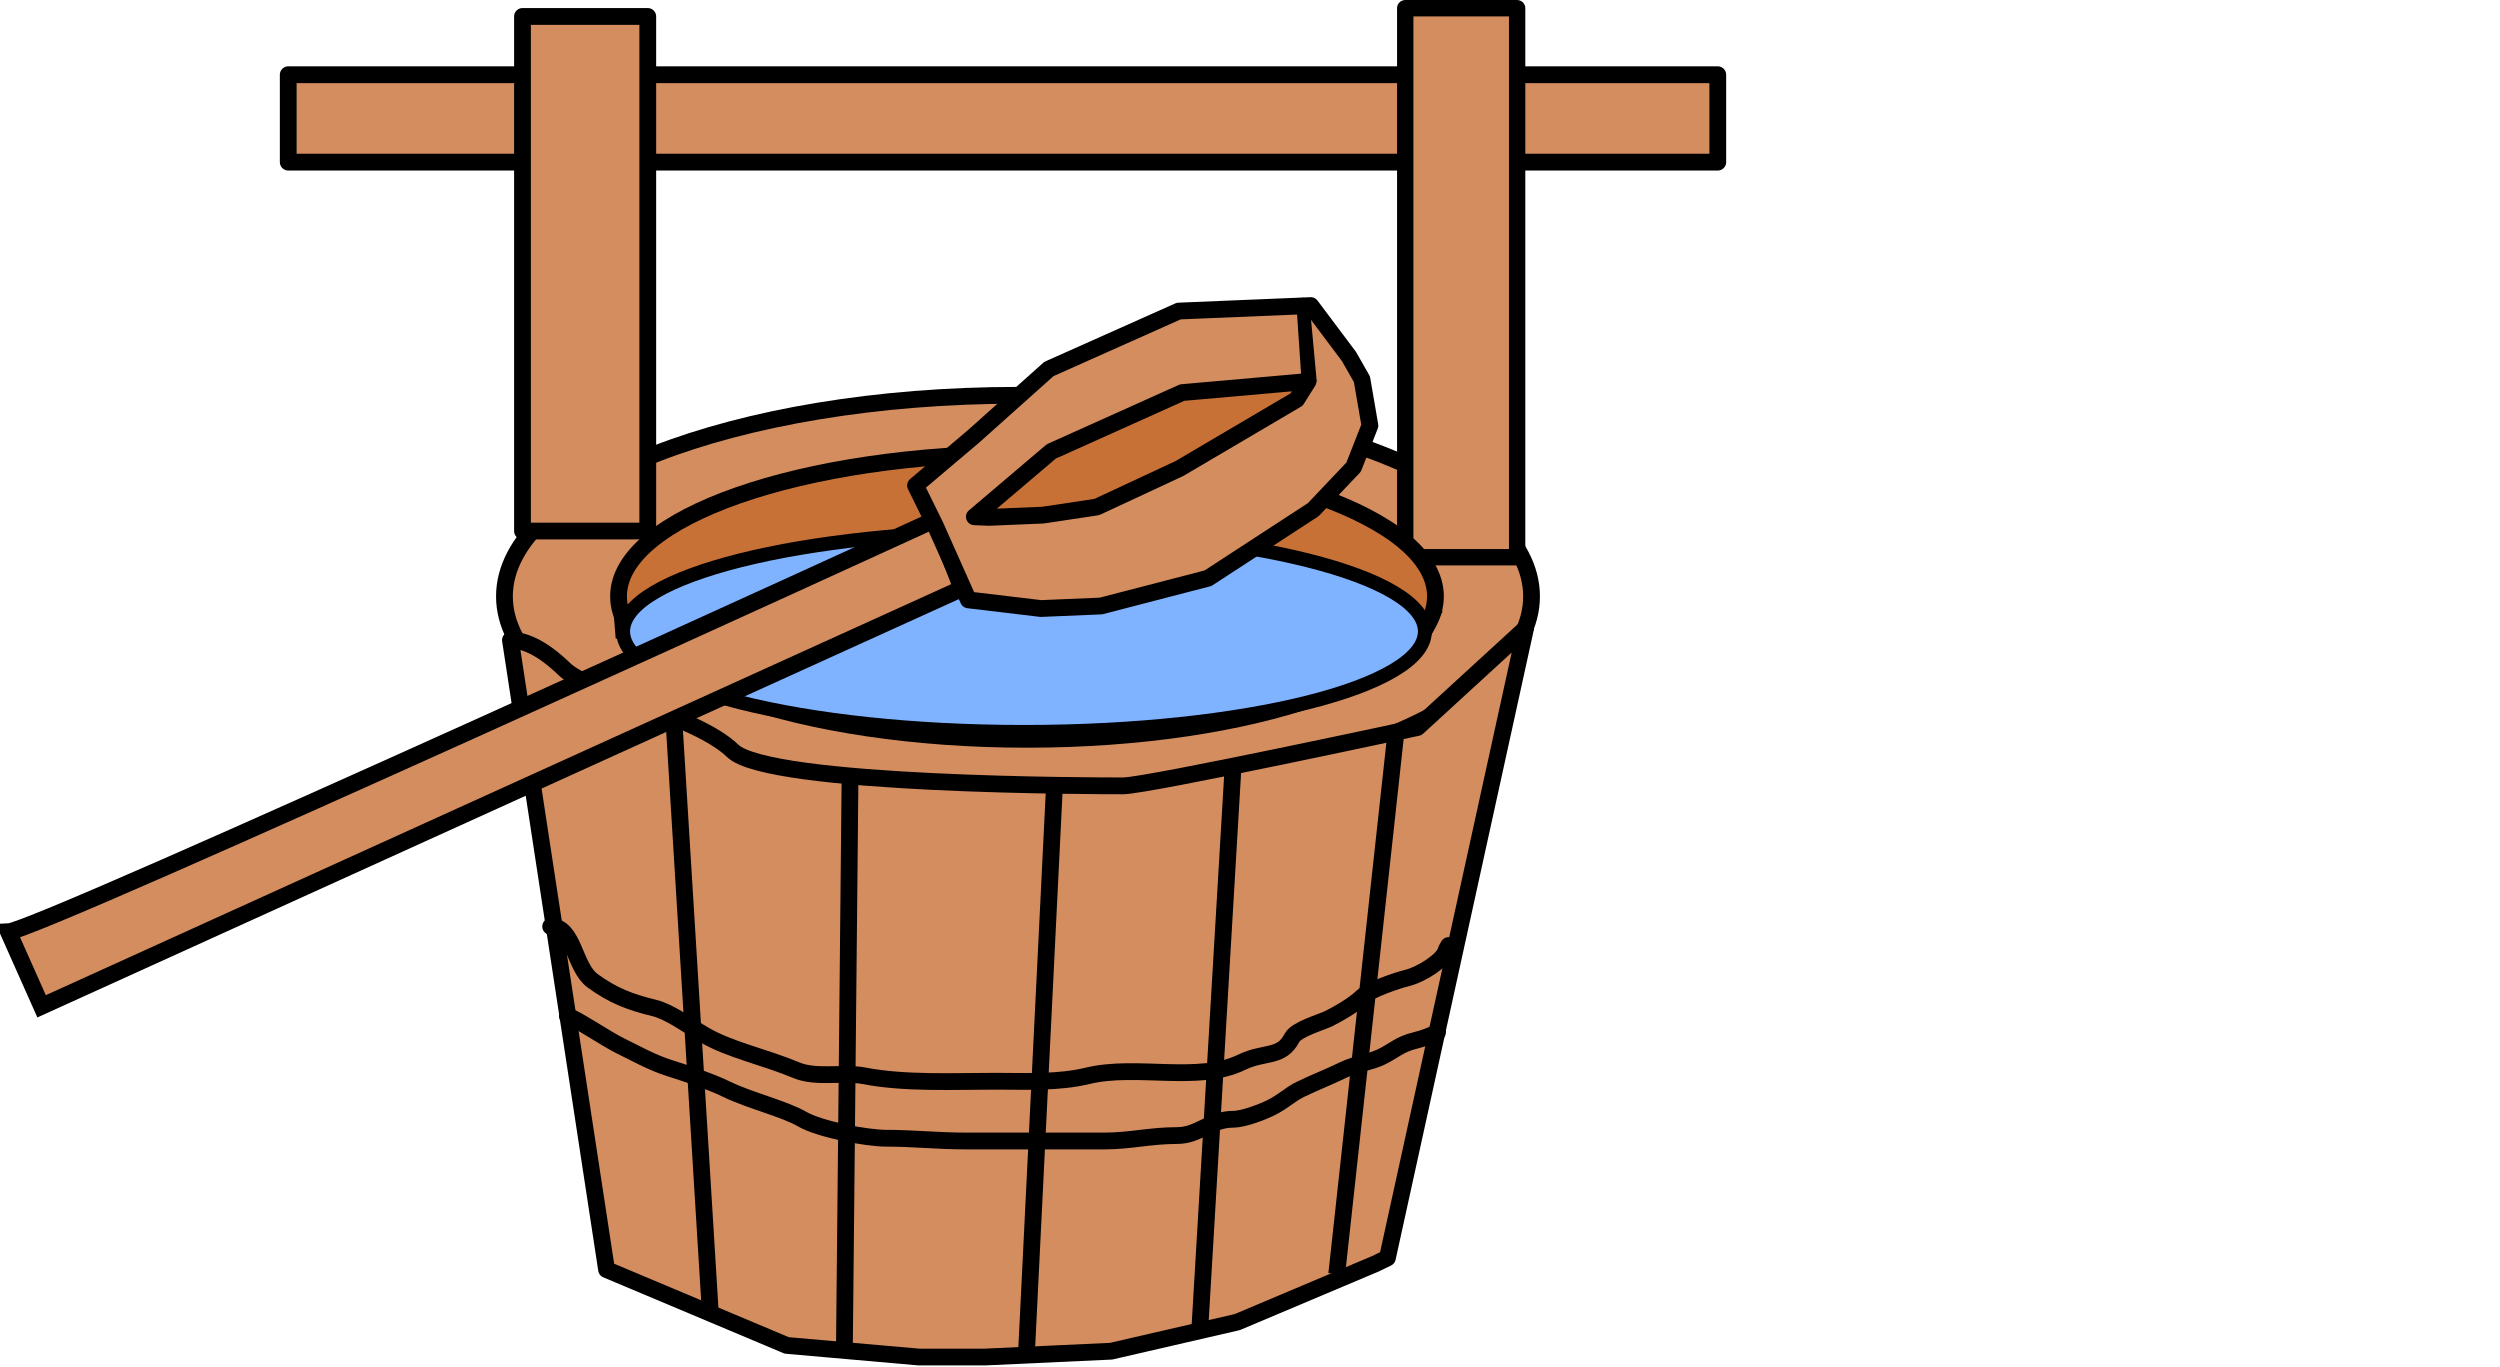
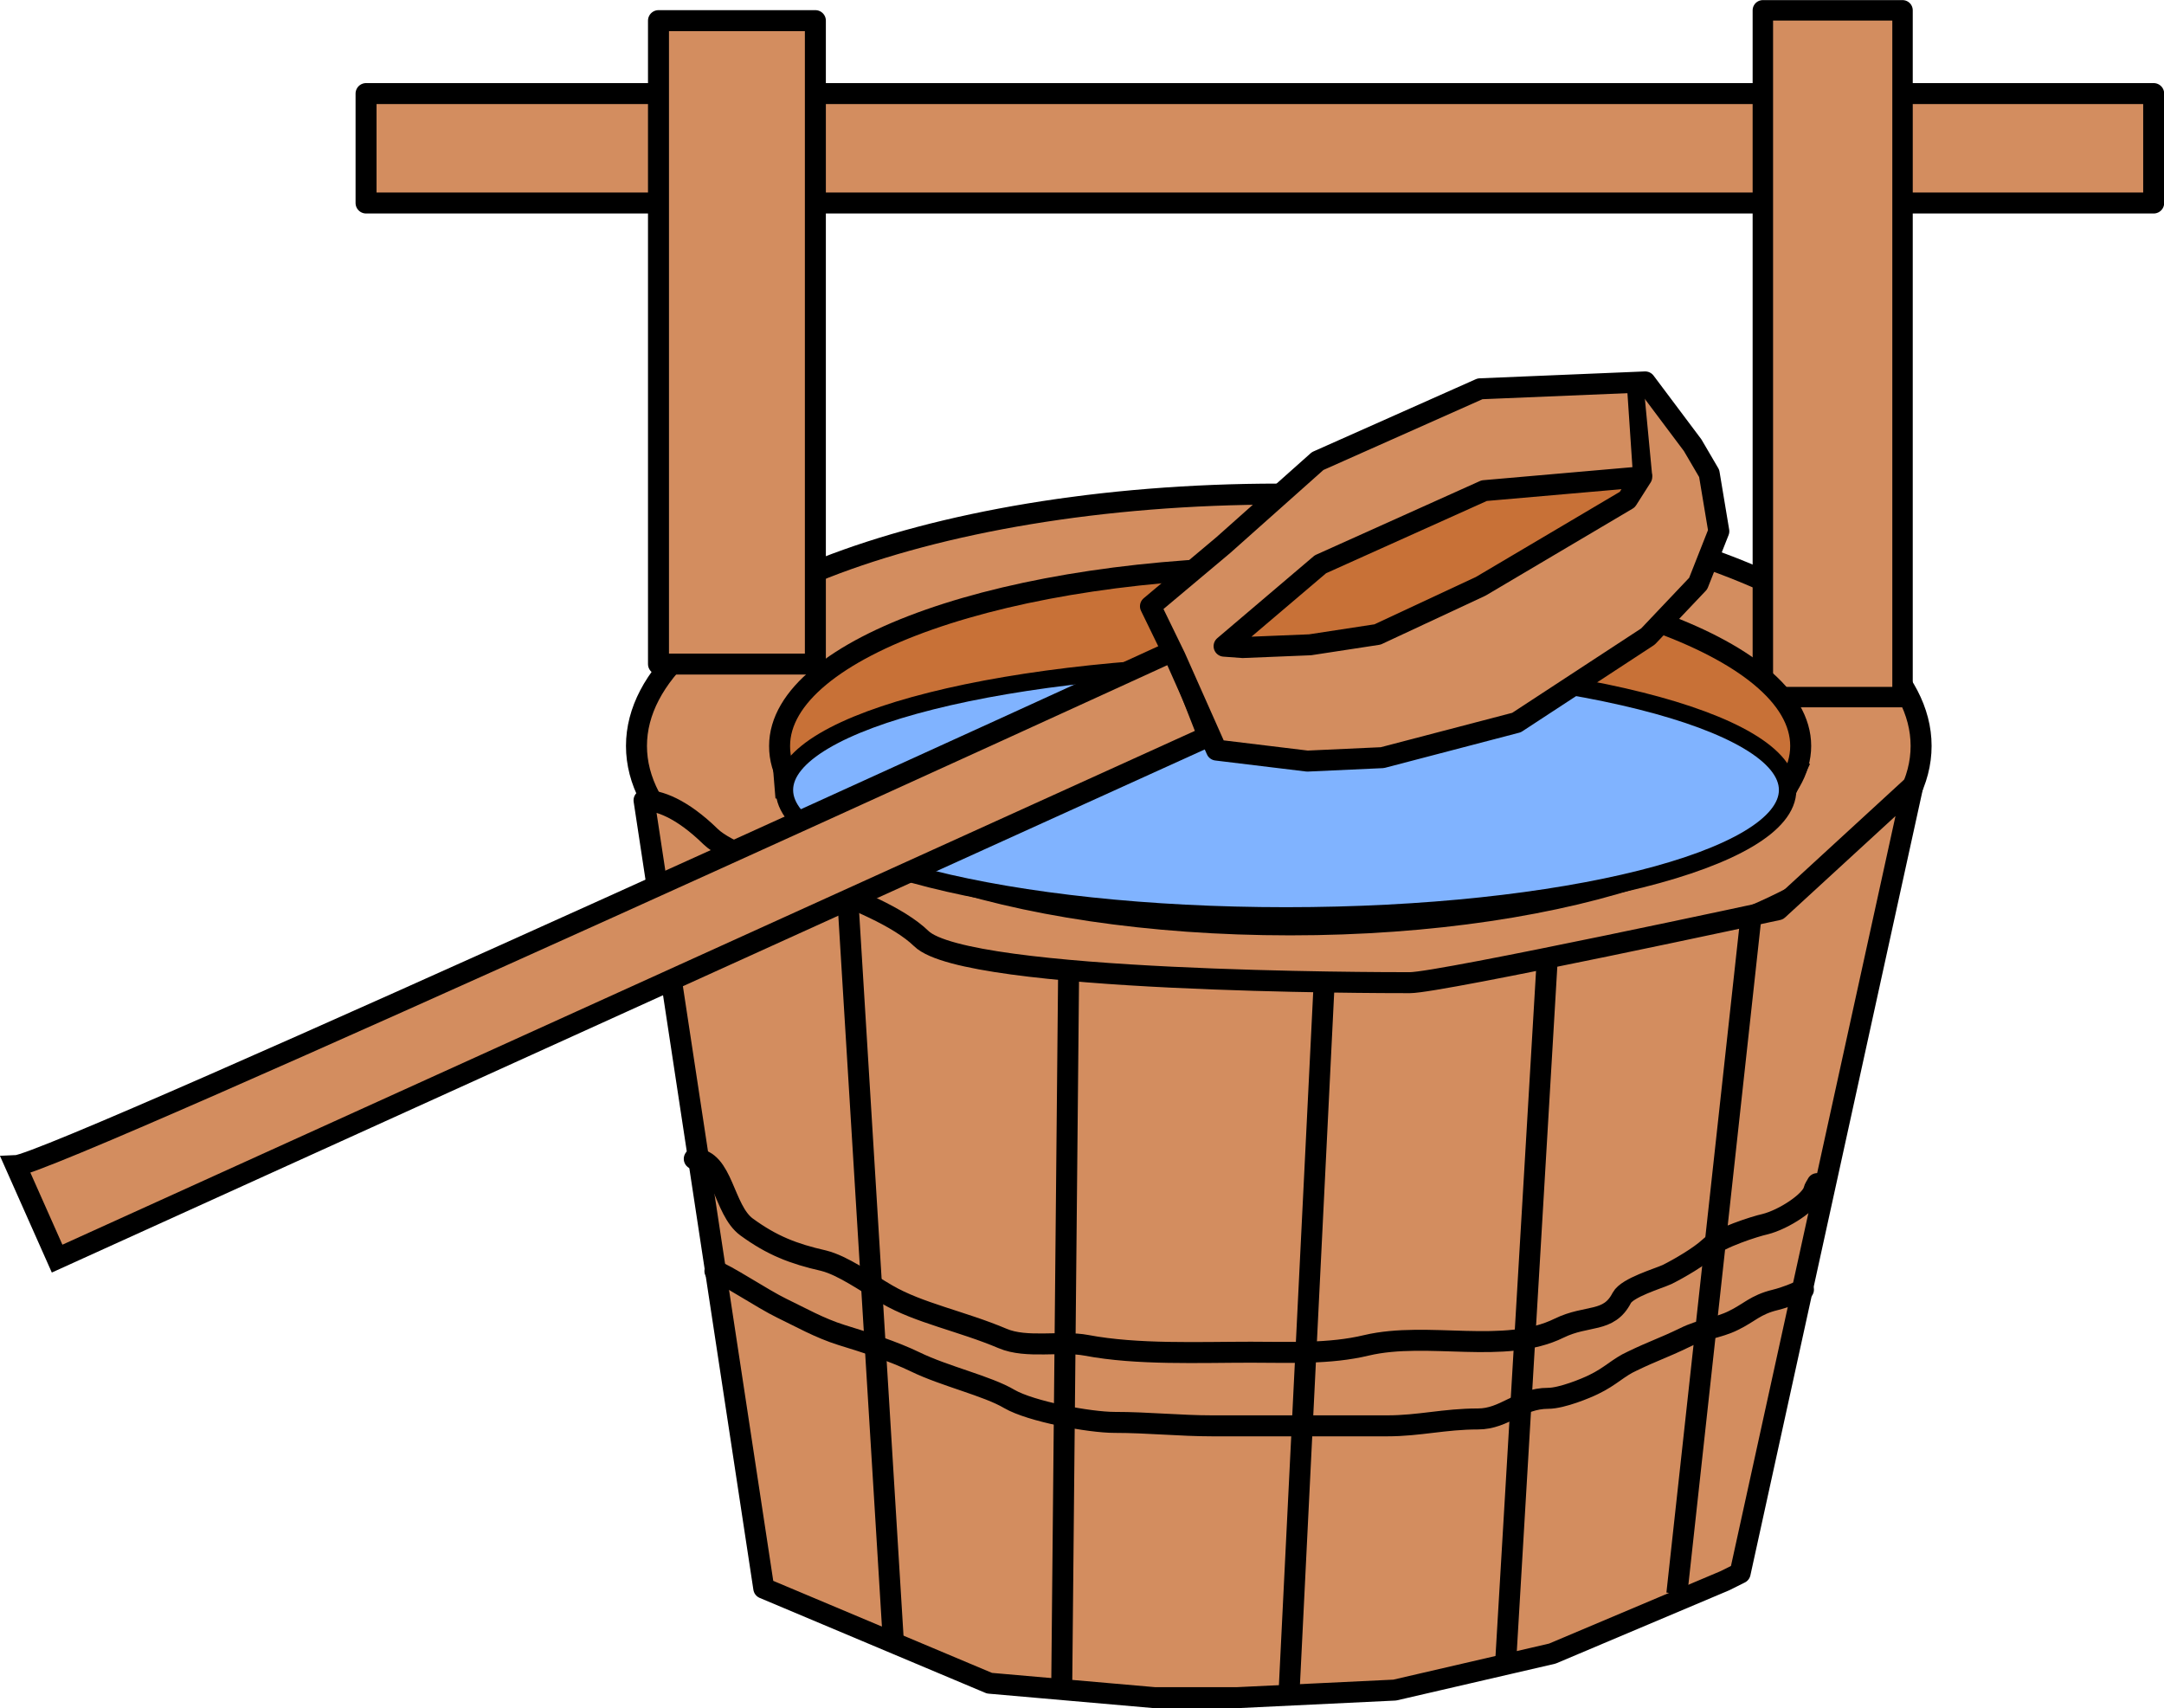
- <svg xmlns="http://www.w3.org/2000/svg" id="svg5641" version="1.0" viewBox="0 0 454.41 248.38">
-   <defs id="defs4288" />
-   <rect x="52.39" y="13.58" width="259.84" height="15.892" style="fill:#d38d5f;fill-rule:evenodd;stroke:#000000;stroke-width:3.05;stroke-linejoin:round" id="rect26320" />
-   <path d="m 278.38,108.4 c 0,20.19 -41.79,36.56 -93.34,36.56 -51.56,0 -93.35,-16.37 -93.35,-36.56 0,-20.18 41.79,-36.55 93.35,-36.55 51.55,0 93.34,16.37 93.34,36.55 z" style="fill:#d38d5f;fill-rule:evenodd;stroke:#000000;stroke-width:3.05;stroke-linejoin:round" id="path26330" />
-   <rect x="94.97" y="2.99" width="22.77" height="93.534" style="fill:#d38d5f;fill-rule:evenodd;stroke:#000000;stroke-width:3.05;stroke-linejoin:round" id="rect26322" />
-   <rect x="255.42" y="1.49" width="20.341" height="99.791" style="fill:#d38d5f;fill-rule:evenodd;stroke:#000000;stroke-width:2.97;stroke-linejoin:round" id="rect26324" />
-   <path d="m 260.91,108.4 c 0.03,14.35 -33.22,25.98 -74.24,25.98 -41.01,0 -74.26,-11.63 -74.24,-25.98 -0.02,-14.34 33.23,-25.97 74.24,-25.97 41.02,0 74.27,11.63 74.24,25.97 z" style="fill:#c87137;fill-rule:evenodd;stroke:#000000;stroke-width:3.05;stroke-linejoin:round" id="path26332" />
-   <path d="m 258.99,114.76 c 0.03,10.09 -32.6,18.28 -72.86,18.28 -40.26,0 -72.89,-8.19 -72.87,-18.28 -0.02,-10.09 32.61,-18.27 72.87,-18.27 40.26,0 72.89,8.18 72.86,18.27 z" style="fill:#80b3ff;fill-rule:evenodd;stroke:#000000;stroke-width:2.535;stroke-linejoin:round" id="path26334" />
-   <path d="m 92.78,116.35 17.47,114.42 32.75,13.78 24.02,2.11 12.01,0 22.93,-1.06 22.93,-5.29 25.11,-10.6 2.18,-1.06 25.11,-114.42 -19.65,18.01 c 0,0 -49.13,10.6 -53.5,10.6 -4.36,0 -64.41,0 -70.96,-6.36 -6.55,-6.36 -26.2,-10.59 -30.57,-14.83 -4.37,-4.24 -7.64,-5.3 -9.83,-5.3 z" style="fill:#d38d5f;fill-rule:evenodd;stroke:#000000;stroke-width:3.05px;stroke-linecap:round;stroke-linejoin:round" id="path26336" />
-   <path d="m 122.46,130.41 6.61,107.57" style="fill:none;stroke:#000000;stroke-width:3.05px" id="path27564" />
-   <path d="m 154.5,141.76 -1.02,103.62" style="fill:none;stroke:#000000;stroke-width:3.05px" id="path27566" />
-   <path d="m 191.62,143.73 -5.09,103.13" style="fill:none;stroke:#000000;stroke-width:3.05px" id="path27568" />
-   <path d="m 224.16,138.8 -6.1,103.13" style="fill:none;stroke:#000000;stroke-width:3.05px" id="path27570" />
-   <path d="m 253.65,133.86 -10.68,97.7" style="fill:none;stroke:#000000;stroke-width:3.05px" id="path27572" />
-   <path d="m 100.09,168.4 c 4.24,0 4.24,7.41 7.63,9.87 3.72,2.71 6.82,3.88 11.18,4.94 2.8,0.68 6.1,3.15 9.16,4.93 4.61,2.69 10.85,3.95 16.78,6.42 3.5,1.46 8.52,0.27 12.2,0.98 7.4,1.44 16.36,0.99 23.9,0.99 5.64,0 11.42,0.31 16.78,-0.99 8.85,-2.14 20.11,1.35 27.97,-2.46 4.15,-2.02 7.21,-0.68 9.15,-4.45 0.79,-1.54 5.31,-2.82 6.61,-3.45 1.78,-0.86 4.66,-2.55 6.1,-3.95 1.44,-1.39 6.67,-3.09 8.14,-3.45 2.82,-0.69 6.69,-3.3 7.12,-4.94 0.09,-0.35 0.34,-0.65 0.5,-0.98" style="fill:none;stroke:#000000;stroke-width:3.05px;stroke-linecap:round;stroke-linejoin:round" id="path27578" />
-   <path d="m 103.14,184.69 c 1.34,0.26 6.96,4.11 9.66,5.43 2.7,1.31 5.52,2.93 8.65,3.94 3.55,1.15 7.55,2.43 10.67,3.95 4.26,2.06 10.48,3.53 13.73,5.43 3.11,1.8 11.57,3.45 15.26,3.45 4.8,0 9.47,0.5 14.24,0.5 l 12.2,0 13.22,0 c 4.66,0 8.34,-0.99 13.22,-0.99 3.9,0 5.99,-2.96 10.17,-2.96 2,0 5.63,-1.5 6.61,-1.98 2.49,-1.2 3.58,-2.47 5.59,-3.45 3.12,-1.51 4.5,-1.94 7.63,-3.45 2.65,-1.29 4.94,-1.41 7.12,-2.47 2.31,-1.12 3.25,-2.27 6.1,-2.96 1.65,-0.4 3.04,-0.98 4.07,-1.48" style="fill:none;stroke:#000000;stroke-width:3.05px;stroke-linecap:round;stroke-linejoin:round" id="path27582" />
-   <path d="m 111.72,107.4 0.69,8.64 -0.69,-8.64 z" style="fill:none;stroke:#000000;stroke-width:1px" id="path27808" />
-   <path d="m 259,116.74 2.77,-5.88" style="fill:none;stroke:#000000;stroke-width:1px" id="path27810" />
-   <path d="M 1.53,169.37 C 6.98,169.15 169.95,94.45 169.95,94.45 l 4.89,12.52 L 7.56,182.91 1.53,169.37 Z" style="fill:#d38d5f;fill-rule:evenodd;stroke:#000000;stroke-width:3.05px" id="path26338" />
-   <path d="m 169.99,95.51 6.03,13.53 13.18,1.57 10.91,-0.46 19.46,-5.05 19.14,-12.47 7.33,-7.73 2.96,-7.55 -1.45,-8.42 -2.36,-4.14 -6.94,-9.25 -24,1 -23.6,10.53 -13.69,12.24 -10.55,8.93 3.58,7.27 z" style="fill:#d38d5f;fill-rule:evenodd;stroke:#000000;stroke-width:3.05px;stroke-linecap:round;stroke-linejoin:round" id="path26342" />
-   <path d="m 177.1,93.93 13.99,-11.88 23.78,-10.69 22.87,-2.02 -2.05,3.27 -21.33,12.56 -15.01,6.99 -9.77,1.47 -9.82,0.41 -2.66,-0.11 z" style="fill:#c87137;fill-rule:evenodd;stroke:#000000;stroke-width:3.05px;stroke-linecap:round;stroke-linejoin:round" id="path26344" />
-   <path d="m 236.84,55.33 0.91,13.45 0.36,0.33 -1.27,-13.78 z" style="fill:none;stroke:#000000;stroke-width:2.4;stroke-linejoin:round" id="path27812" />
+ <svg xmlns="http://www.w3.org/2000/svg" version="1.1" id="svg5641" x="0px" y="0px" viewBox="0 0 314.5 248.2" style="enable-background:new 0 0 314.5 248.2;" xml:space="preserve">
+   <style type="text/css">
+ 	.st0{fill:#D38D5F;stroke:#000000;stroke-width:3.05;stroke-linejoin:round;}
+ 	.st1{fill:#D38D5F;stroke:#000000;stroke-width:2.97;stroke-linejoin:round;}
+ 	.st2{fill:#C87137;stroke:#000000;stroke-width:3.05;stroke-linejoin:round;}
+ 	.st3{fill:#80B3FF;stroke:#000000;stroke-width:2.535;stroke-linejoin:round;}
+ 	.st4{fill:#D38D5F;stroke:#000000;stroke-width:3.05;stroke-linecap:round;stroke-linejoin:round;}
+ 	.st5{fill:none;stroke:#000000;stroke-width:3.05;}
+ 	.st6{fill:none;stroke:#000000;stroke-width:3.05;stroke-linecap:round;stroke-linejoin:round;}
+ 	.st7{fill:none;stroke:#000000;}
+ 	.st8{fill:#D38D5F;stroke:#000000;stroke-width:3.05;}
+ 	.st9{fill:#C87137;stroke:#000000;stroke-width:3.05;stroke-linecap:round;stroke-linejoin:round;}
+ 	.st10{fill:none;stroke:#000000;stroke-width:2.4;stroke-linejoin:round;}
+ </style>
+   <rect id="rect26320" x="53.2" y="13.6" class="st0" width="259.8" height="15.9" />
+   <path id="path26330" class="st0" d="M279.2,108.4c0,20.2-41.8,36.6-93.3,36.6  c-51.6,0-93.4-16.4-93.4-36.6c0-20.2,41.8-36.6,93.4-36.6C237.4,71.8,279.2,88.2,279.2,108.4z" />
+   <rect id="rect26322" x="95.7" y="3" class="st0" width="22.8" height="93.5" />
+   <rect id="rect26324" x="256.2" y="1.5" class="st1" width="20.3" height="99.8" />
+   <path id="path26332" class="st2" d="M261.7,108.4c0,14.3-33.2,26-74.2,26c-41,0-74.3-11.6-74.2-26  c0-14.3,33.2-26,74.2-26C228.5,82.4,261.7,94.1,261.7,108.4z" />
+   <path id="path26334" class="st3" d="M259.8,114.8c0,10.1-32.6,18.3-72.9,18.3s-72.9-8.2-72.9-18.3  c0-10.1,32.6-18.3,72.9-18.3S259.8,104.7,259.8,114.8z" />
+   <path id="path26336" class="st4" d="M93.6,116.3L111,230.8l32.8,13.8l24,2.1h12l22.9-1.1l22.9-5.3  l25.1-10.6l2.2-1.1l25.1-114.4l-19.6,18c0,0-49.1,10.6-53.5,10.6c-4.4,0-64.4,0-71-6.4c-6.6-6.4-26.2-10.6-30.6-14.8  C99,117.4,95.7,116.3,93.6,116.3z" />
+   <path id="path27564" class="st5" d="M123.2,130.4l6.6,107.6" />
+   <path id="path27566" class="st5" d="M155.3,141.8l-1,103.6" />
+   <path id="path27568" class="st5" d="M192.4,143.7l-5.1,103.1" />
+   <path id="path27570" class="st5" d="M224.9,138.8l-6.1,103.1" />
+   <path id="path27572" class="st5" d="M254.4,133.9l-10.7,97.7" />
+   <path id="path27578" class="st6" d="M100.9,168.4c4.2,0,4.2,7.4,7.6,9.9c3.7,2.7,6.8,3.9,11.2,4.9  c2.8,0.7,6.1,3.1,9.2,4.9c4.6,2.7,10.9,3.9,16.8,6.4c3.5,1.5,8.5,0.3,12.2,1c7.4,1.4,16.4,1,23.9,1c5.6,0,11.4,0.3,16.8-1  c8.9-2.1,20.1,1.4,28-2.5c4.1-2,7.2-0.7,9.1-4.4c0.8-1.5,5.3-2.8,6.6-3.4c1.8-0.9,4.7-2.6,6.1-3.9c1.4-1.4,6.7-3.1,8.1-3.4  c2.8-0.7,6.7-3.3,7.1-4.9c0.1-0.4,0.3-0.6,0.5-1" />
+   <path id="path27582" class="st6" d="M103.9,184.7c1.3,0.3,7,4.1,9.7,5.4c2.7,1.3,5.5,2.9,8.7,3.9  c3.6,1.1,7.6,2.4,10.7,3.9c4.3,2.1,10.5,3.5,13.7,5.4c3.1,1.8,11.6,3.4,15.3,3.4c4.8,0,9.5,0.5,14.2,0.5h12.2h13.2  c4.7,0,8.3-1,13.2-1c3.9,0,6-3,10.2-3c2,0,5.6-1.5,6.6-2c2.5-1.2,3.6-2.5,5.6-3.4c3.1-1.5,4.5-1.9,7.6-3.4c2.6-1.3,4.9-1.4,7.1-2.5  c2.3-1.1,3.2-2.3,6.1-3c1.6-0.4,3-1,4.1-1.5" />
+   <path id="path27808" class="st7" d="M112.5,107.4l0.7,8.6L112.5,107.4z" />
+   <path id="path27810" class="st7" d="M259.8,116.7l2.8-5.9" />
+   <path id="path26338" class="st8" d="M2.3,169.4c5.5-0.2,168.4-74.9,168.4-74.9l4.9,12.5L8.3,182.9  L2.3,169.4z" />
+   <path id="path26342" class="st4" d="M170.8,95.5l6,13.5l13.2,1.6l10.9-0.5l19.5-5.1l19.1-12.5  l7.3-7.7l3-7.6l-1.4-8.4l-2.4-4.1l-6.9-9.2l-24,1l-23.6,10.5l-13.7,12.2l-10.6,8.9L170.8,95.5L170.8,95.5z" />
+   <path id="path26344" class="st9" d="M177.9,93.9l14-11.9l23.8-10.7l22.9-2l-2.1,3.3l-21.3,12.6  l-15,7l-9.8,1.5l-9.8,0.4L177.9,93.9z" />
+   <path id="path27812" class="st10" d="M237.6,55.3l0.9,13.4l0.4,0.3L237.6,55.3z" />
</svg>
